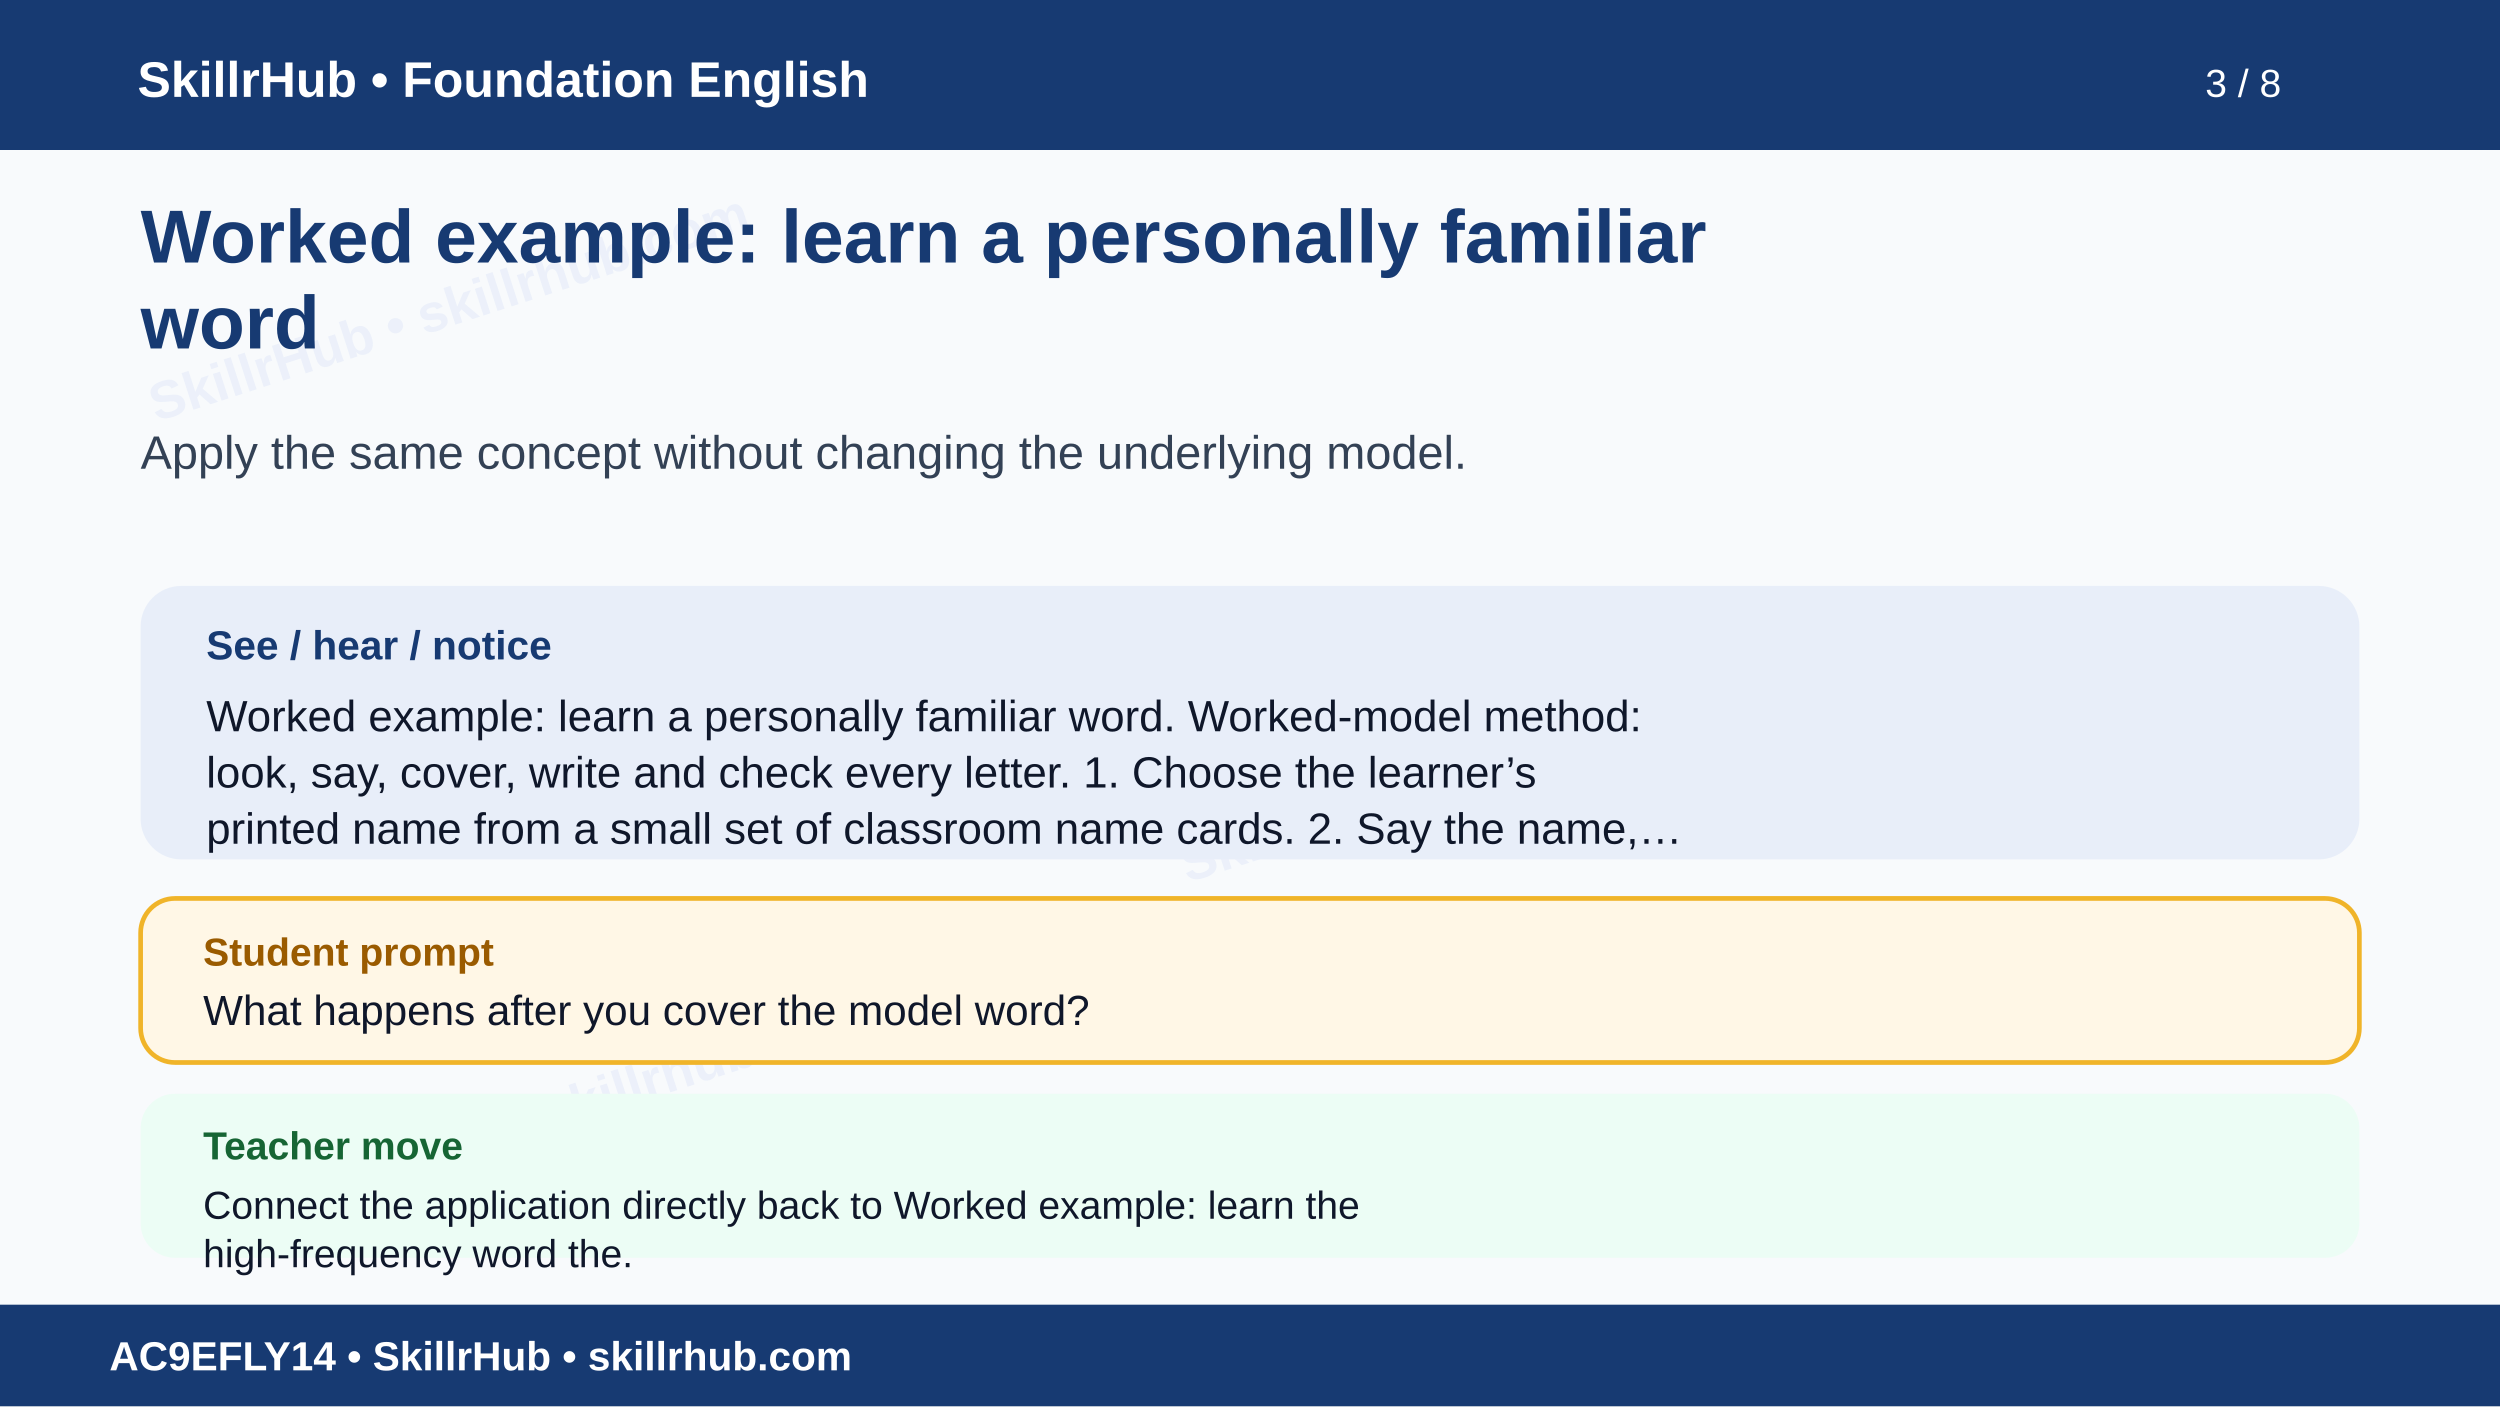
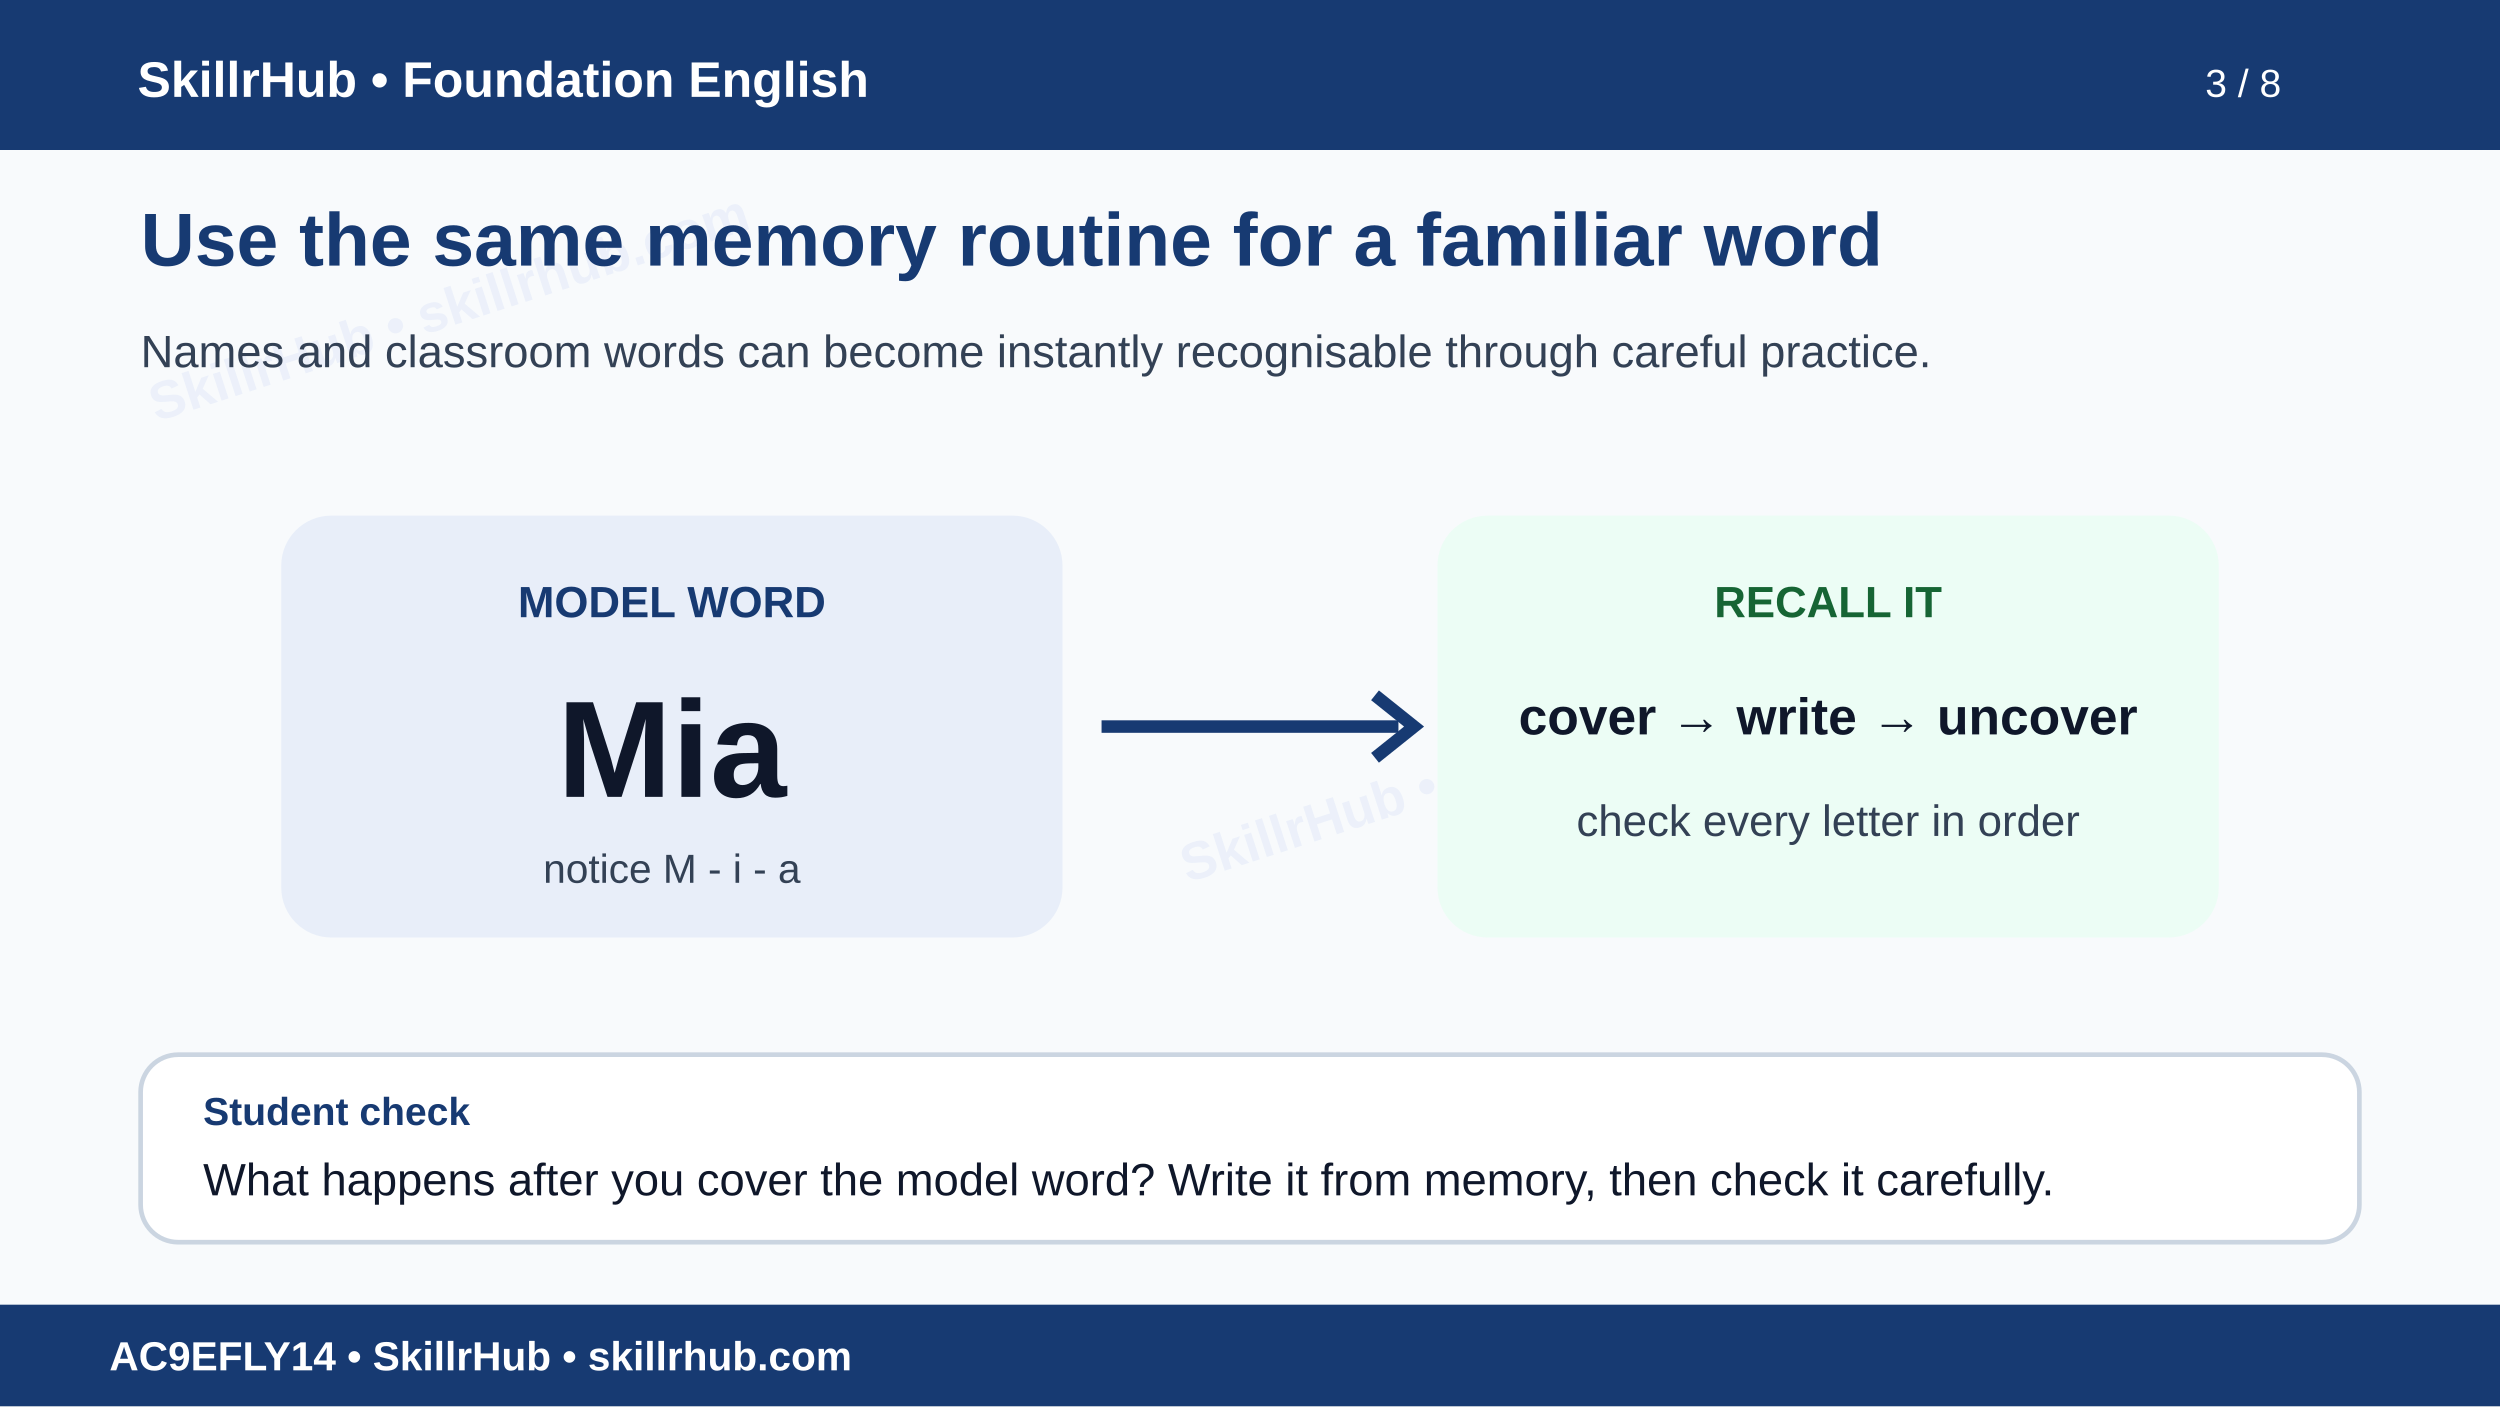
<svg xmlns="http://www.w3.org/2000/svg" width="1600" height="900" viewBox="0 0 1600 900" role="img" aria-labelledby="t d">
  <rect width="1600" height="900" fill="#f8fafc" />
  <g opacity=".055" fill="#1d4ed8" font-family="Arial" font-size="34" font-weight="700">
    <text x="100" y="270" transform="rotate(-18 100 270)">SkillrHub • skillrhub.com</text>
    <text x="760" y="565" transform="rotate(-18 760 565)">SkillrHub • skillrhub.com</text>
-     <text x="180" y="780" transform="rotate(-18 180 780)">SkillrHub • skillrhub.com</text>
  </g>
  <rect width="1600" height="96" fill="#173a72" />
  <text x="88" y="62" fill="#fff" font-family="Arial" font-size="32" font-weight="700">SkillrHub • Foundation English</text>
  <text x="1460" y="62" text-anchor="end" fill="#fff" font-family="Arial" font-size="25">3 / 8</text>
-   <text x="90" y="168" fill="#173a72" font-family="Arial,Helvetica,sans-serif" font-size="48" font-weight="700">Worked example: learn a personally familiar</text>
-   <text x="90" y="223" fill="#173a72" font-family="Arial,Helvetica,sans-serif" font-size="48" font-weight="700">word</text>
-   <text x="90" y="300" fill="#334155" font-family="Arial,Helvetica,sans-serif" font-size="30" font-weight="400">Apply the same concept without changing the underlying model.</text>
-   <rect x="90" y="375" width="1420" height="175" rx="26" fill="#e8eef9" />
-   <text x="132" y="422" fill="#173a72" font-family="Arial" font-size="26" font-weight="700">See / hear / notice</text>
-   <text x="132" y="468" fill="#0f172a" font-family="Arial,Helvetica,sans-serif" font-size="28" font-weight="400">Worked example: learn a personally familiar word. Worked-model method:</text>
-   <text x="132" y="504" fill="#0f172a" font-family="Arial,Helvetica,sans-serif" font-size="28" font-weight="400">look, say, cover, write and check every letter. 1. Choose the learner’s</text>
-   <text x="132" y="540" fill="#0f172a" font-family="Arial,Helvetica,sans-serif" font-size="28" font-weight="400">printed name from a small set of classroom name cards. 2. Say the name,…</text>
-   <rect x="90" y="575" width="1420" height="105" rx="22" fill="#fff7e6" stroke="#f0b429" stroke-width="3" />
-   <text x="130" y="618" fill="#9a5b00" font-family="Arial" font-size="25" font-weight="700">Student prompt</text>
-   <text x="130" y="656" fill="#0f172a" font-family="Arial,Helvetica,sans-serif" font-size="27" font-weight="400">What happens after you cover the model word?</text>
-   <rect x="90" y="700" width="1420" height="105" rx="22" fill="#ecfdf5" />
-   <text x="130" y="742" fill="#166534" font-family="Arial" font-size="25" font-weight="700">Teacher move</text>
-   <text x="130" y="780" fill="#0f172a" font-family="Arial,Helvetica,sans-serif" font-size="25" font-weight="400">Connect the application directly back to Worked example: learn the</text>
-   <text x="130" y="811" fill="#0f172a" font-family="Arial,Helvetica,sans-serif" font-size="25" font-weight="400">high-frequency word the.</text>
+   <text x="90" y="170" fill="#173a72" font-family="Arial" font-size="48" font-weight="700">Use the same memory routine for a familiar word</text>
+   <text x="90" y="235" fill="#334155" font-family="Arial" font-size="29">Names and classroom words can become instantly recognisable through careful practice.</text>
+   <g font-family="Arial">
+     <rect x="180" y="330" width="500" height="270" rx="32" fill="#e8eef9" />
+     <text x="430" y="395" text-anchor="middle" fill="#173a72" font-size="28" font-weight="700">MODEL WORD</text>
+     <text x="430" y="510" text-anchor="middle" fill="#0f172a" font-size="88" font-weight="700">Mia</text>
+     <text x="430" y="565" text-anchor="middle" fill="#334155" font-size="26">notice M - i - a</text>
+     <rect x="920" y="330" width="500" height="270" rx="32" fill="#ecfdf5" />
+     <text x="1170" y="395" text-anchor="middle" fill="#166534" font-size="28" font-weight="700">RECALL IT</text>
+     <text x="1170" y="470" text-anchor="middle" fill="#0f172a" font-size="33" font-weight="700">cover → write → uncover</text>
+     <text x="1170" y="535" text-anchor="middle" fill="#334155" font-size="28">check every letter in order</text>
+     <path d="M705 465h190" stroke="#173a72" stroke-width="8" />
+     <path d="M880 445l25 20-25 20" fill="none" stroke="#173a72" stroke-width="8" />
+     <rect x="90" y="675" width="1420" height="120" rx="24" fill="#fff" stroke="#cbd5e1" stroke-width="3" />
+     <text x="130" y="720" fill="#173a72" font-size="25" font-weight="700">Student check</text>
+     <text x="130" y="765" fill="#0f172a" font-size="29">What happens after you cover the model word? Write it from memory, then check it carefully.</text>
+   </g>
  <rect y="835" width="1600" height="65" fill="#173a72" />
  <text x="70" y="877" fill="#fff" font-family="Arial" font-size="26" font-weight="700">AC9EFLY14 • SkillrHub • skillrhub.com</text>
</svg>
